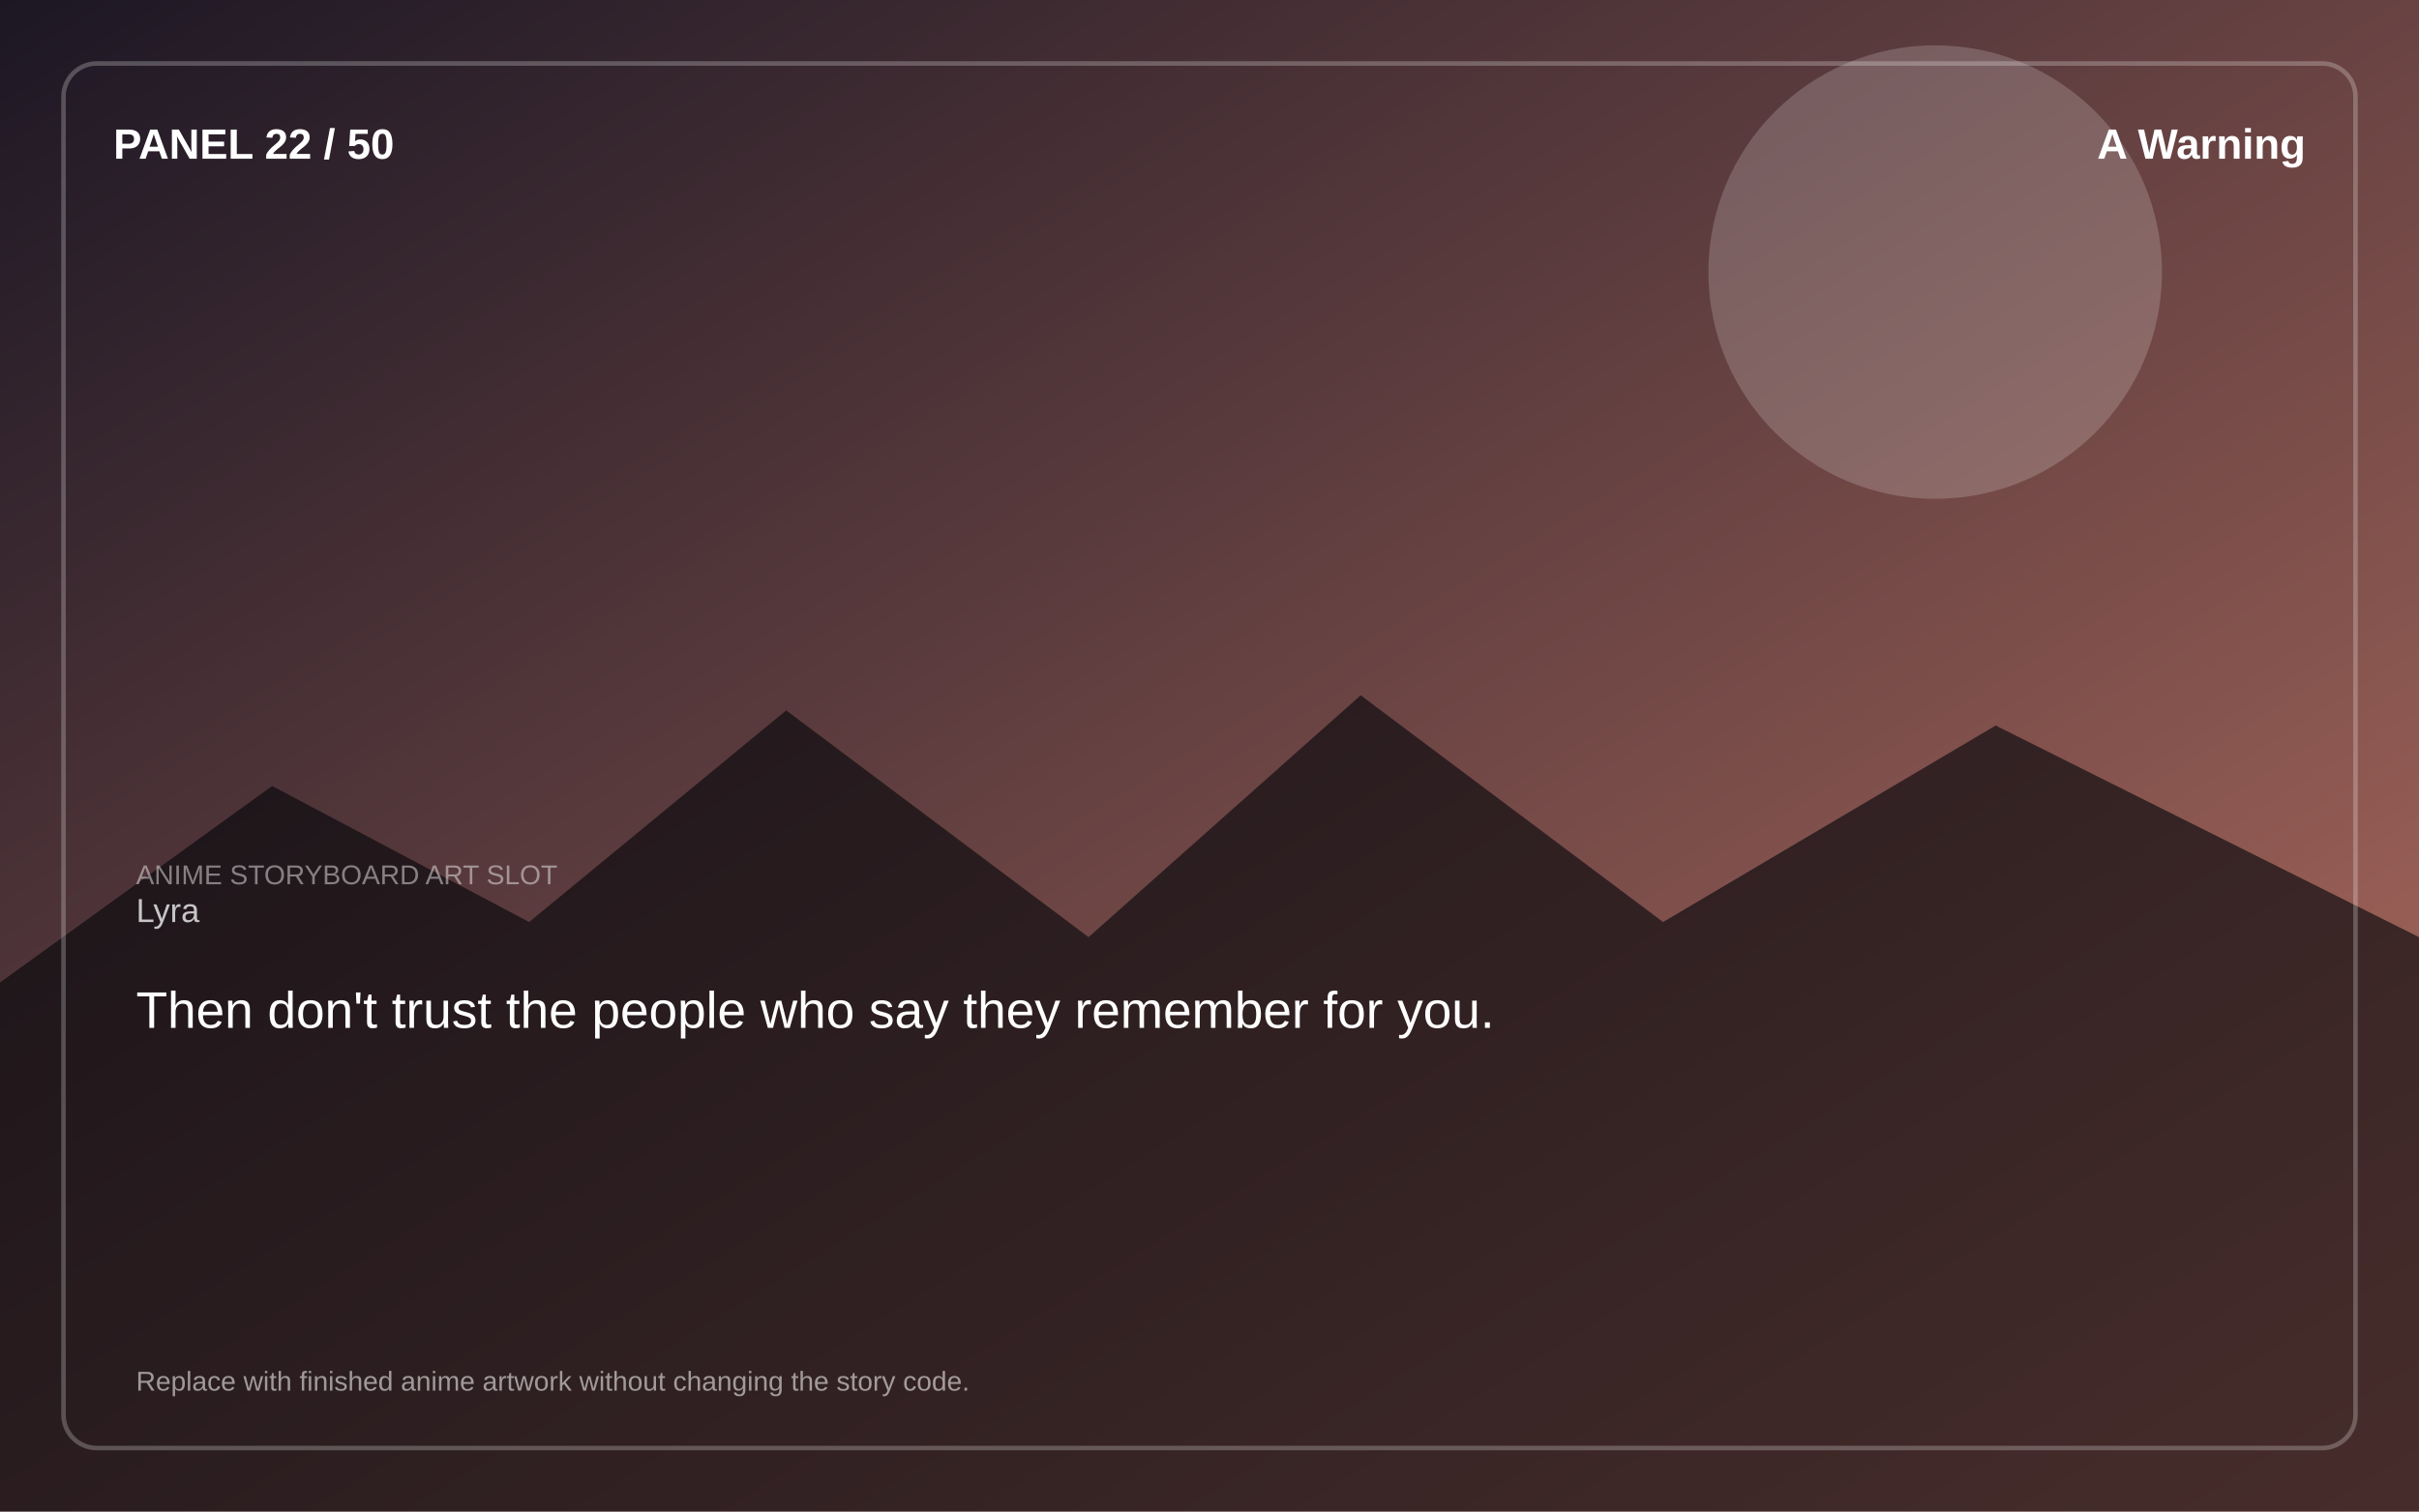
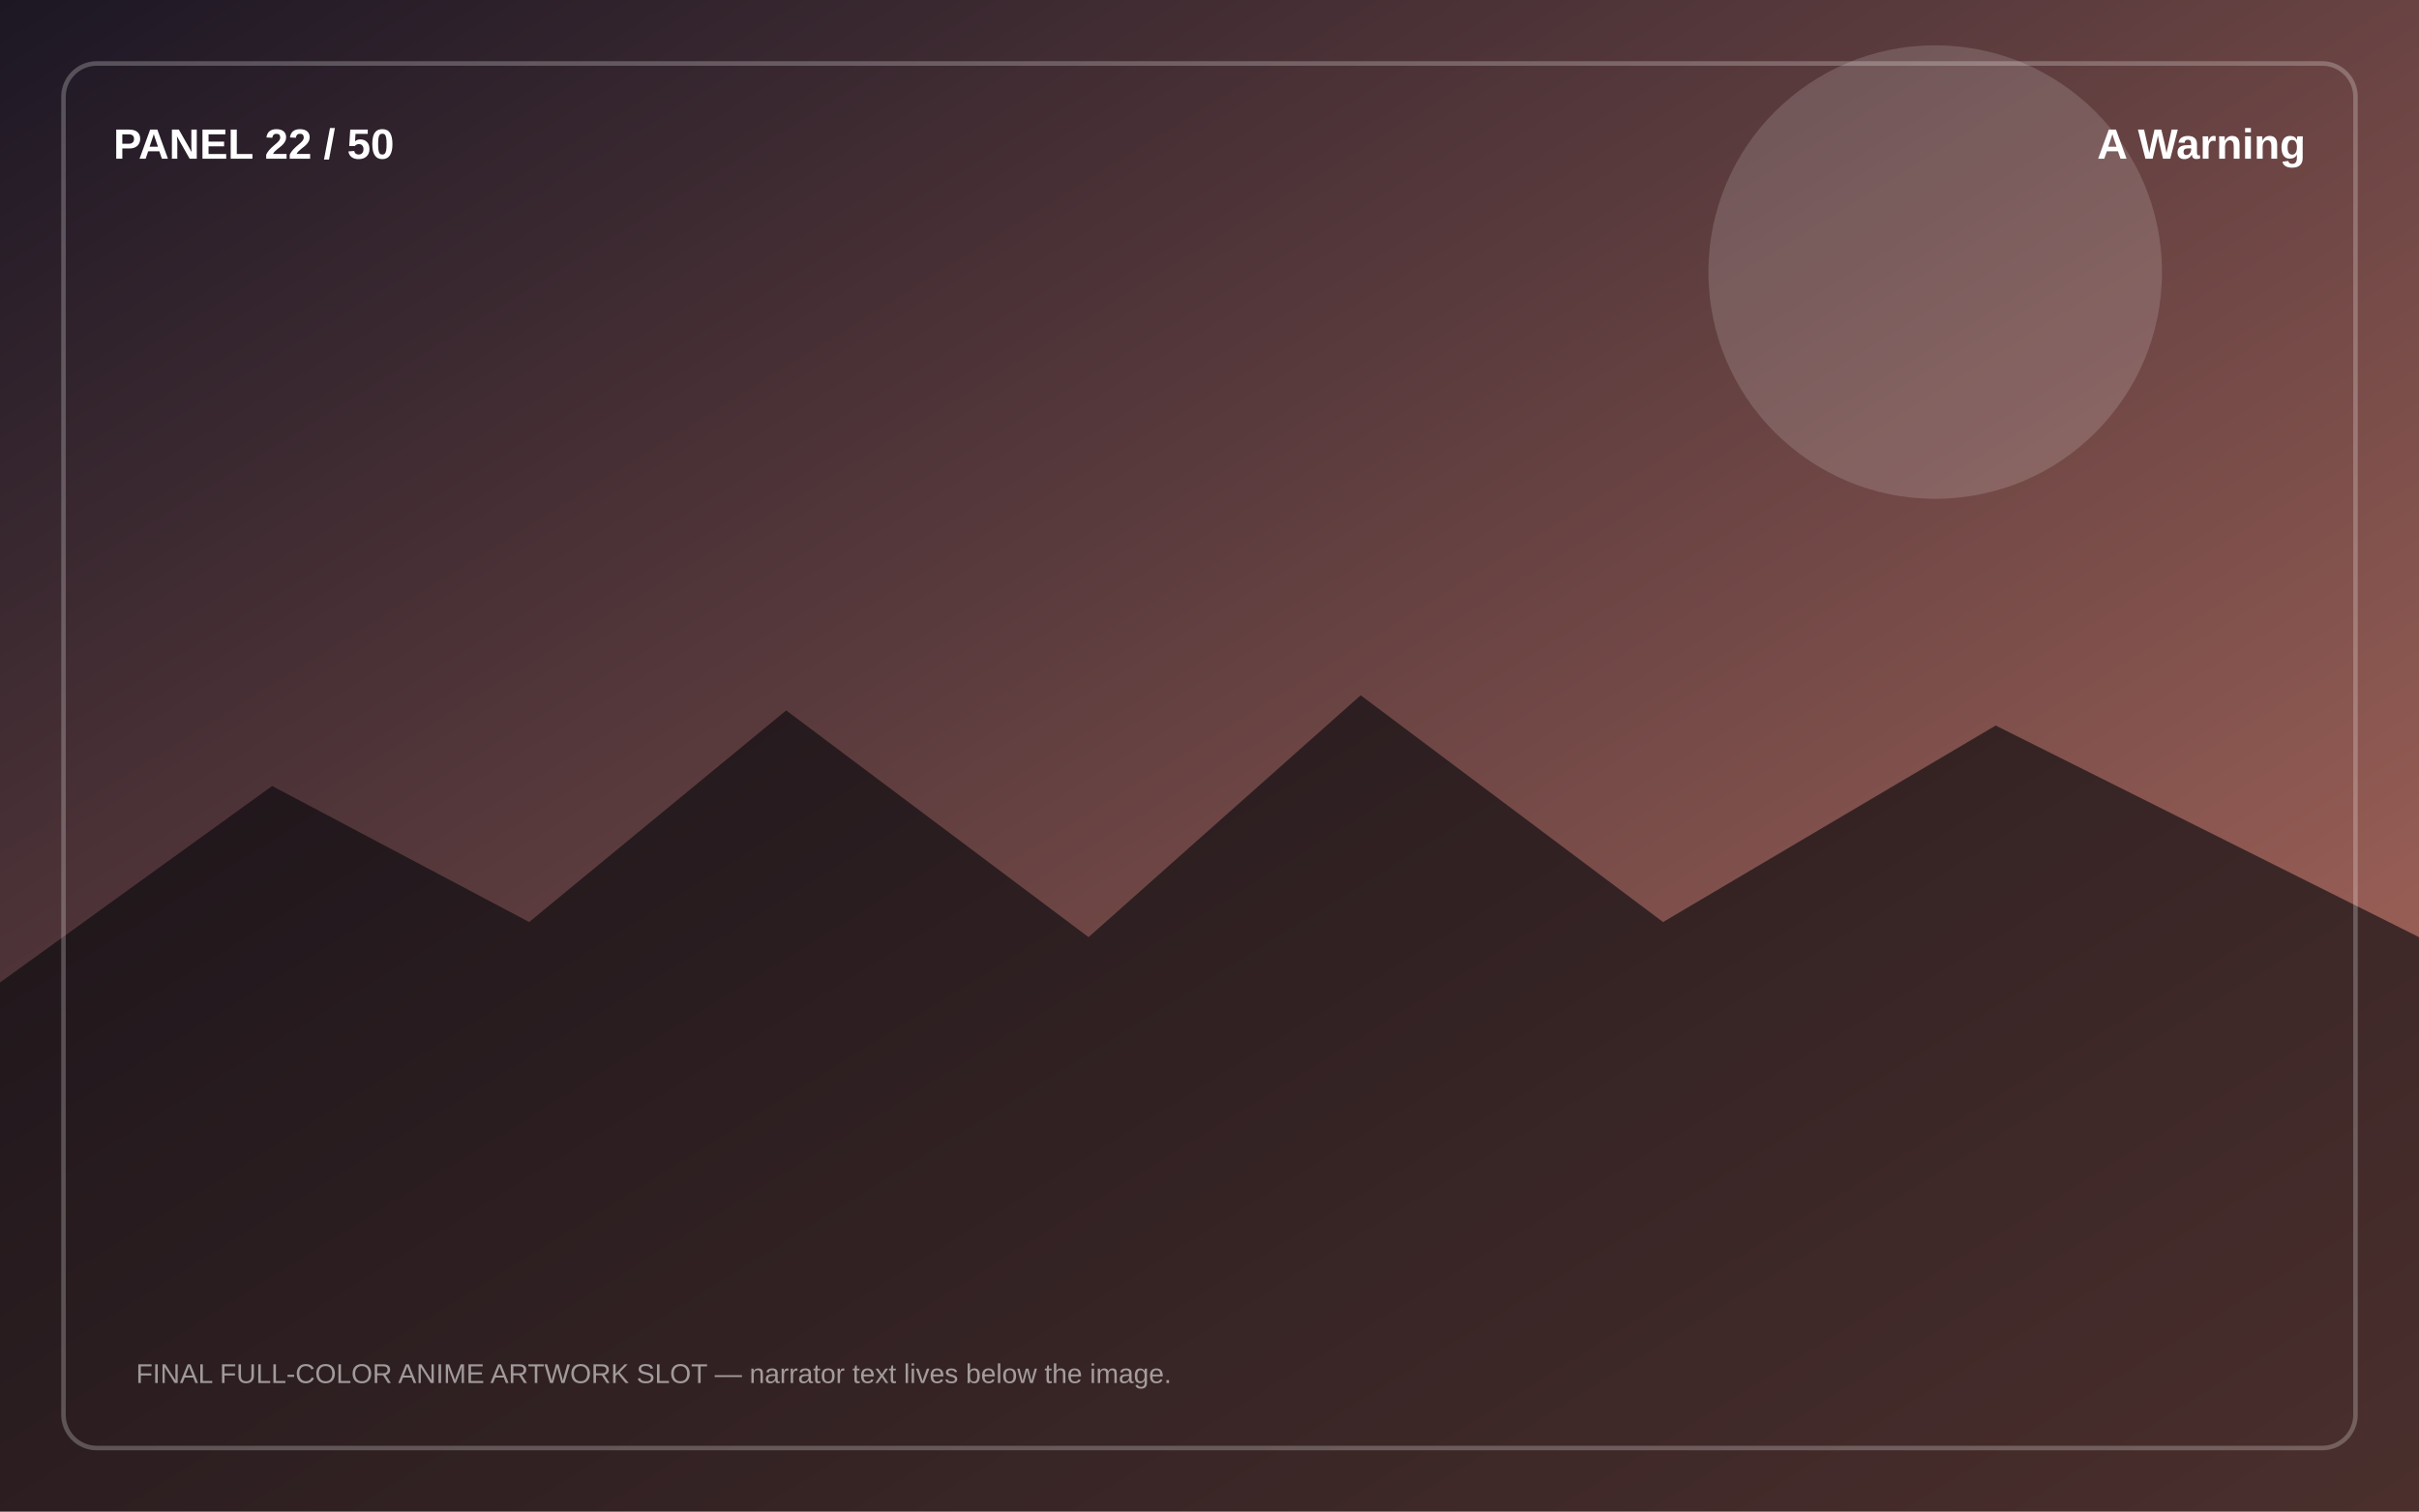
- <svg xmlns="http://www.w3.org/2000/svg" width="1600" height="1000">
+ <svg xmlns="http://www.w3.org/2000/svg" width="1600" height="1000" viewBox="0 0 1600 1000">
  <defs>
    <linearGradient id="g" x1="0" y1="0" x2="1" y2="1">
      <stop stop-color="#1c1724" />
      <stop offset="1" stop-color="#b56f61" />
    </linearGradient>
  </defs>
  <rect width="1600" height="1000" fill="url(#g)" />
-   <circle cx="1280" cy="180" r="150" fill="#fff" opacity=".18" />
-   <path d="M0 650 L180 520 350 610 520 470 720 620 900 460 1100 610 1320 480 1600 620 1600 1000 0 1000Z" fill="#03050a" opacity=".62" />
+   <circle cx="1280" cy="180" r="150" fill="#fff" opacity=".15" />
+   <path d="M0 650 L180 520 350 610 520 470 720 620 900 460 1100 610 1320 480 1600 620 1600 1000 0 1000Z" fill="#03050a" opacity=".60" />
  <rect x="42" y="42" width="1516" height="916" rx="22" fill="none" stroke="#fff" stroke-opacity=".24" stroke-width="3" />
  <text x="75" y="105" fill="#fff" font-family="Arial,sans-serif" font-size="28" font-weight="700">PANEL 22 / 50</text>
  <text x="1525" y="105" text-anchor="end" fill="#fff" font-family="Arial,sans-serif" font-size="28" font-weight="700">A Warning</text>
-   <text x="90" y="610" fill="#fff" opacity=".75" font-family="Arial,sans-serif" font-size="22">Lyra</text>
-   <text x="90" y="585" fill="#fff" opacity=".45" font-family="Arial,sans-serif" font-size="18">ANIME STORYBOARD ART SLOT</text>
-   <text x="90" y="680" fill="#fff" font-family="Arial,sans-serif" font-size="34">Then don't trust the people who say they remember for you.</text>
-   <text x="90" y="920" fill="#fff" opacity=".55" font-family="Arial,sans-serif" font-size="18">Replace with finished anime artwork without changing the story code.</text>
+   <text x="90" y="915" fill="#fff" opacity=".55" font-family="Arial,sans-serif" font-size="18">FINAL FULL-COLOR ANIME ARTWORK SLOT — narrator text lives below the image.</text>
</svg>
